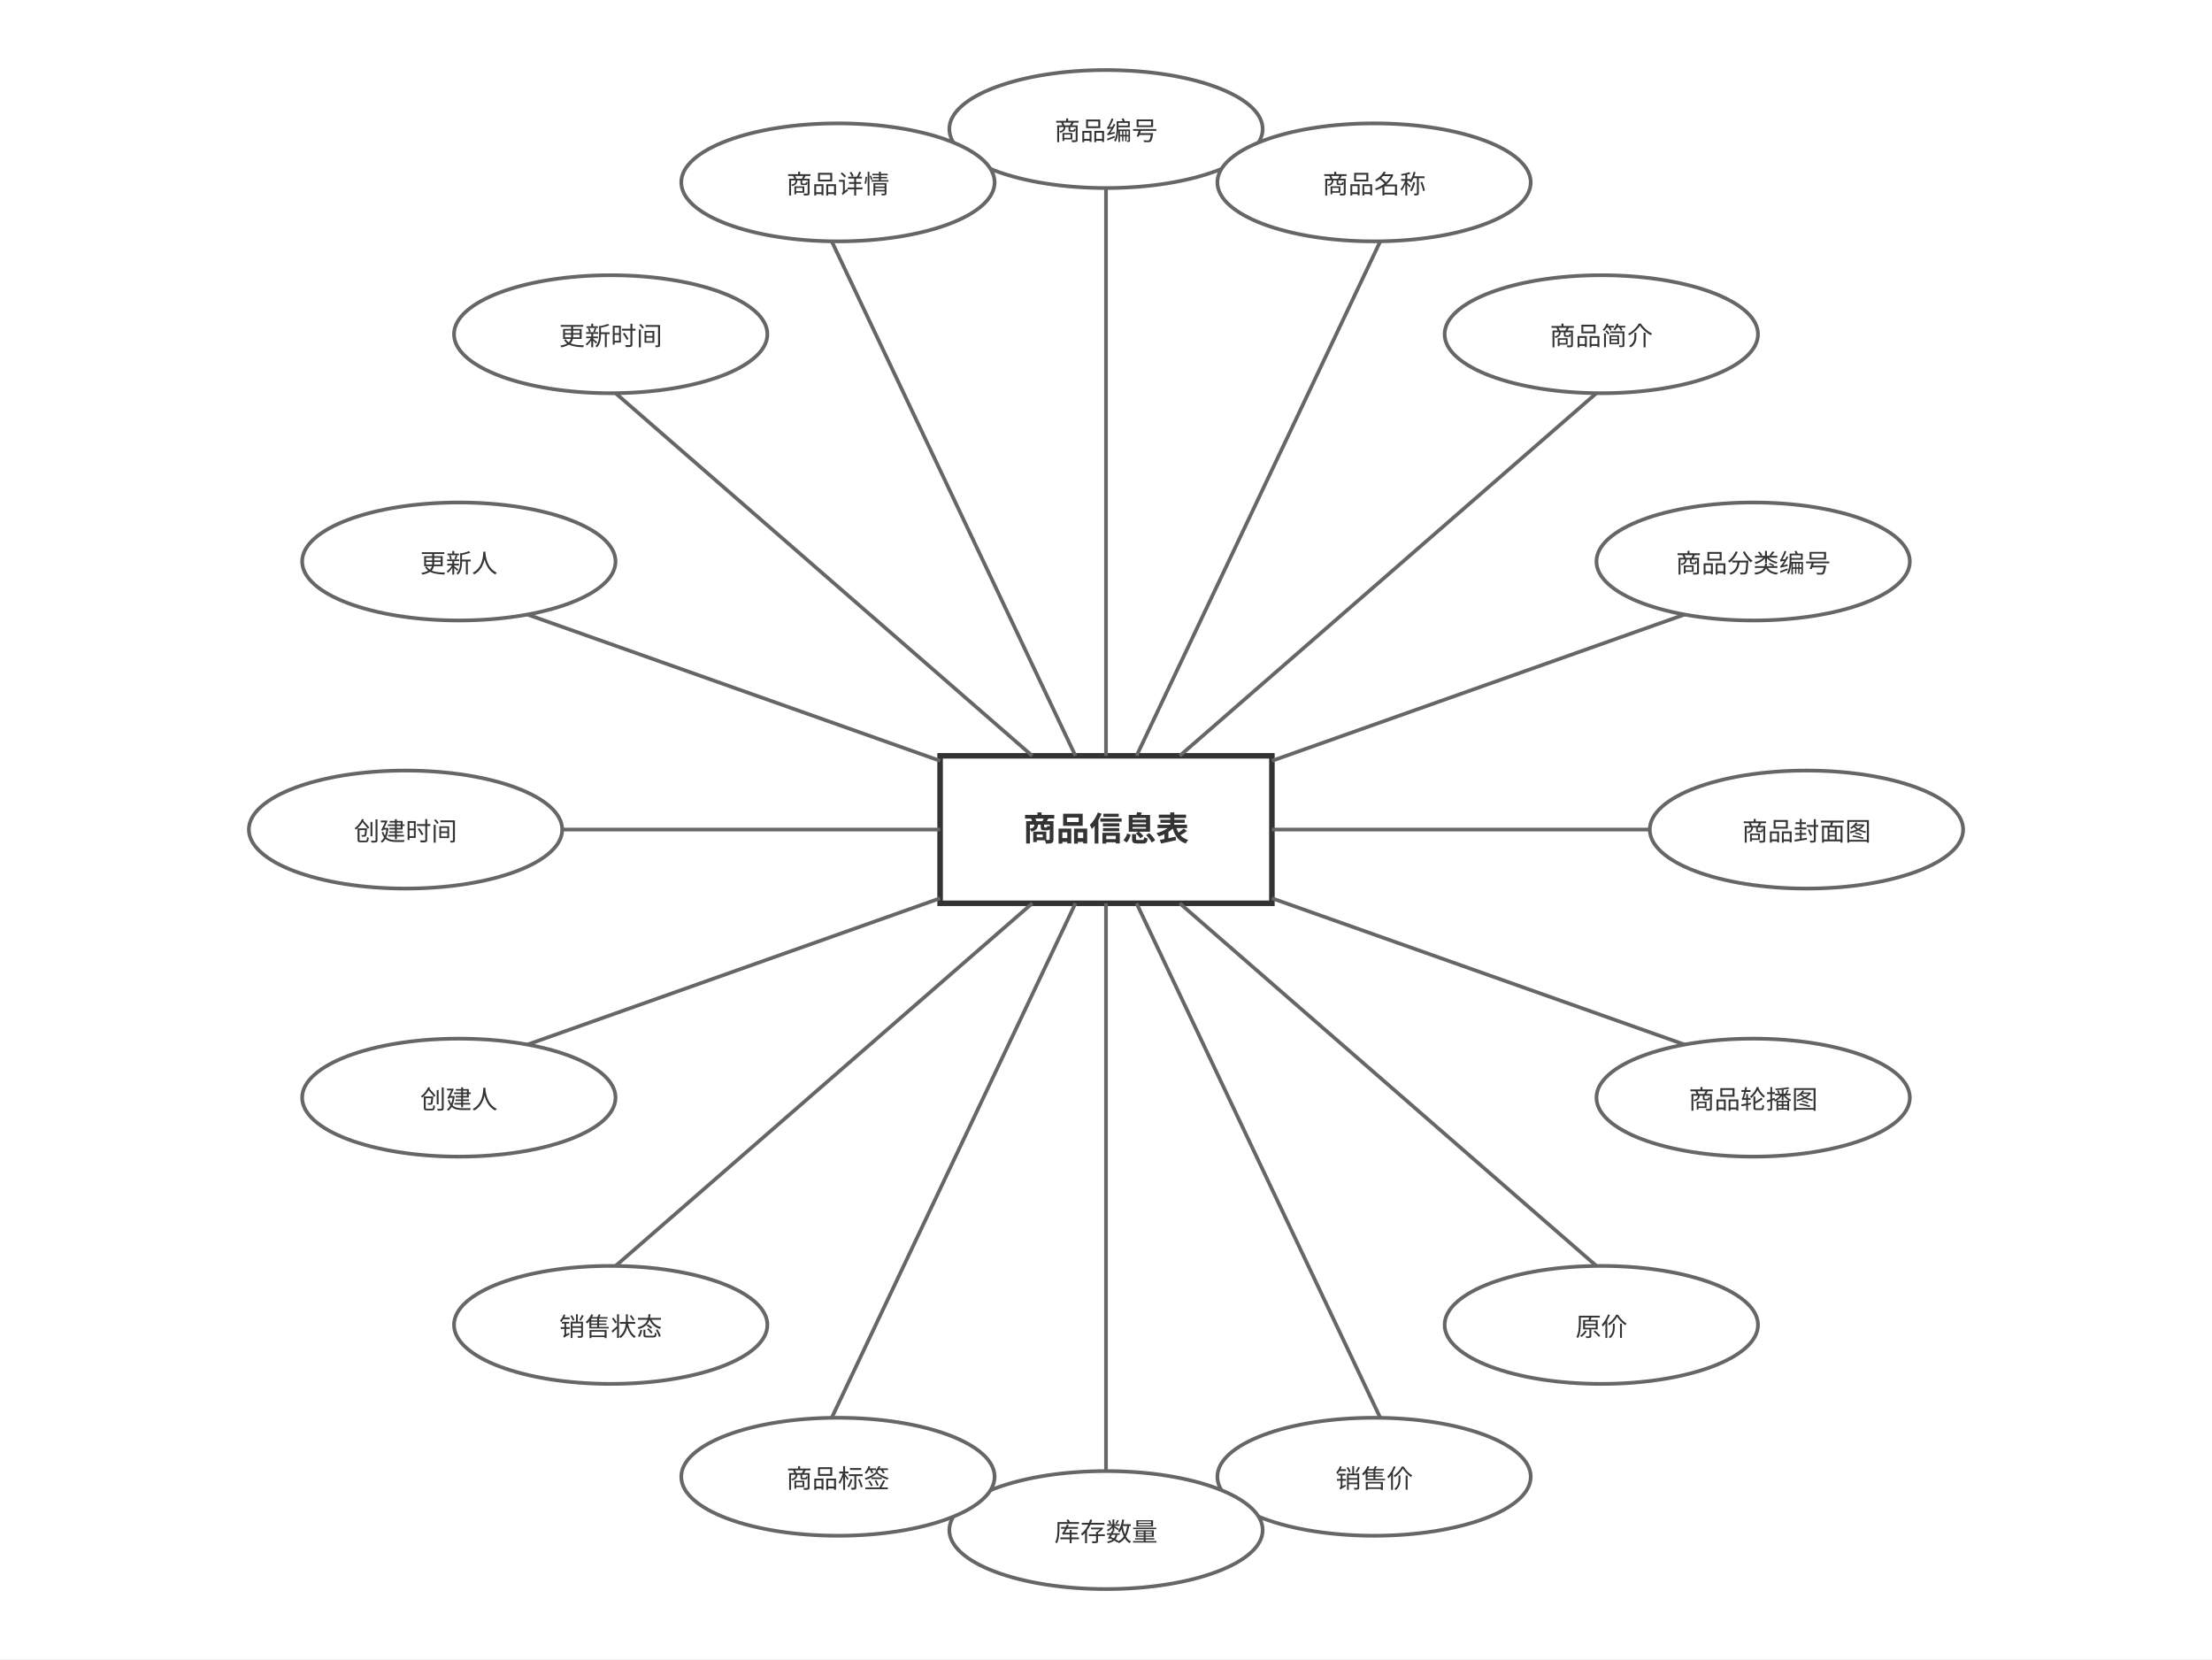
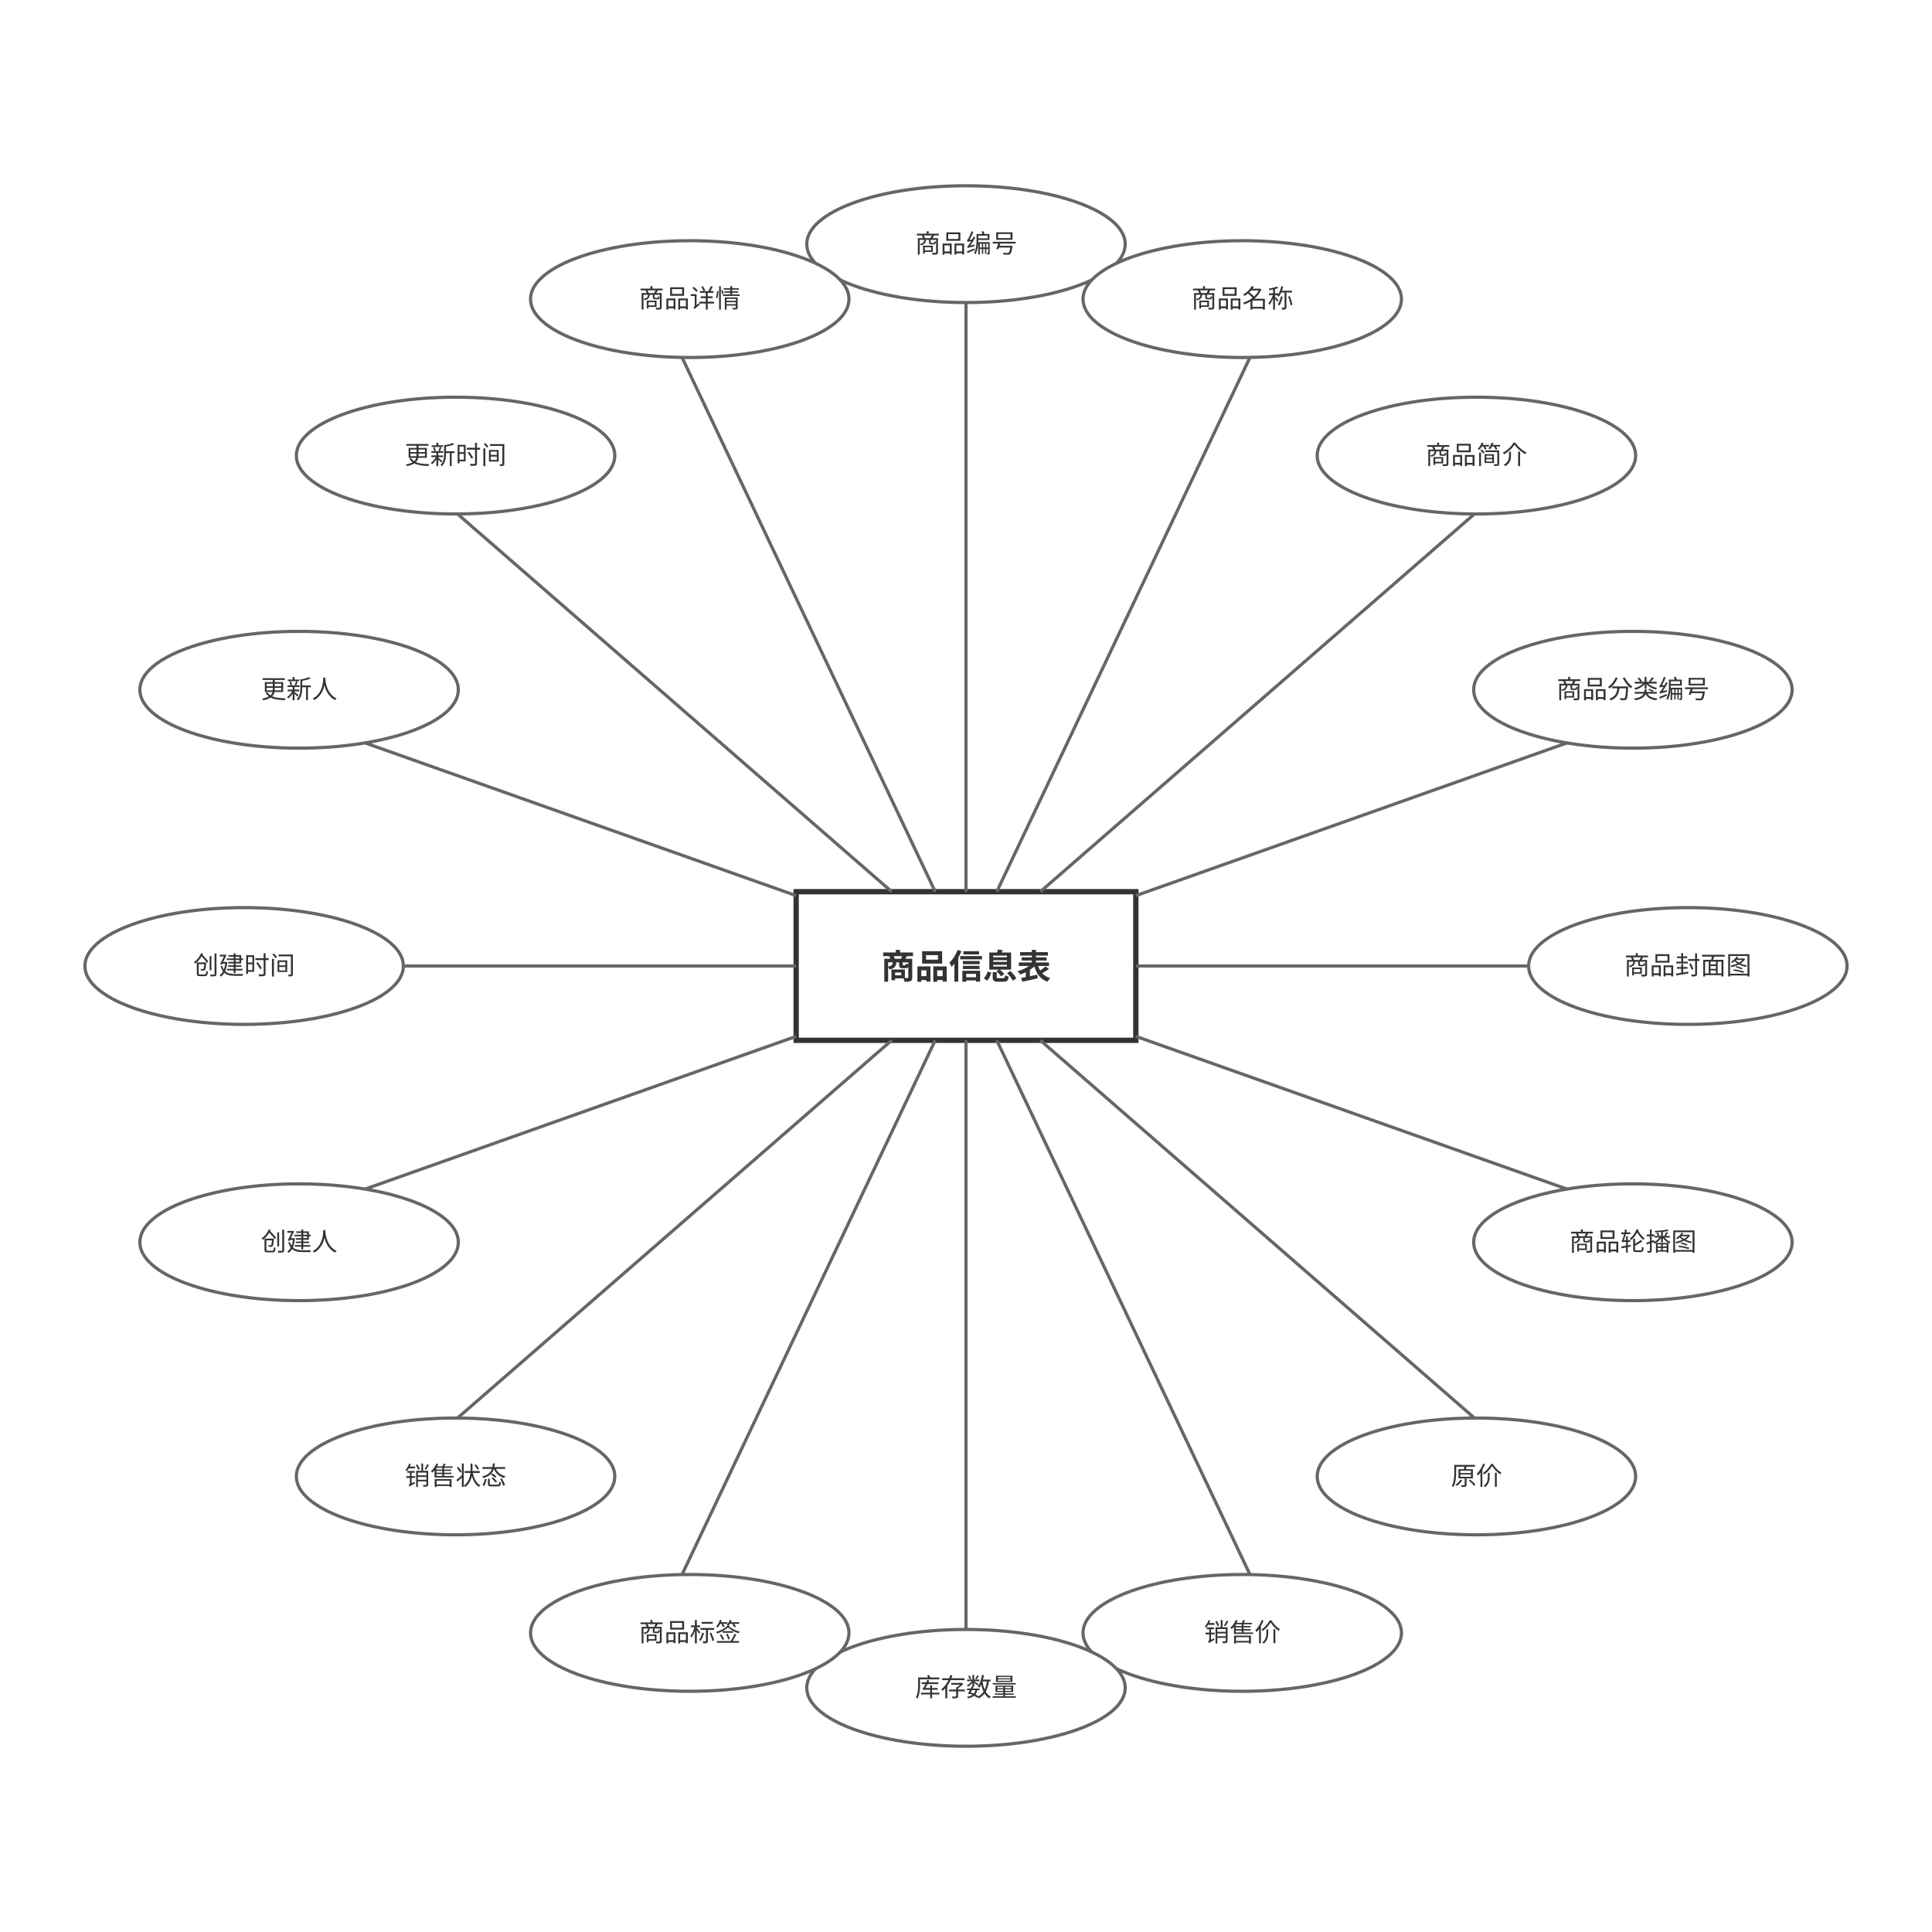
- <svg xmlns="http://www.w3.org/2000/svg" width="1200" height="900" viewBox="0 0 1200 900">
-   <rect width="1200" height="900" fill="#ffffff" />
-   <rect x="510.0" y="410.0" width="180" height="80" fill="#fff" stroke="#333" stroke-width="3" />
-   <text x="600.0" y="456.0" text-anchor="middle" font-family="Microsoft YaHei, SimHei, Arial" font-size="18" font-weight="bold" fill="#333">商品信息表</text>
-   <line x1="600.0" y1="410.0" x2="600.0" y2="38.0" stroke="#666" stroke-width="2" />
-   <ellipse cx="600.0" cy="70.0" rx="85" ry="32" fill="#fff" stroke="#666" stroke-width="2" />
-   <text x="600.0" y="76.0" text-anchor="middle" font-family="Microsoft YaHei, SimHei, Arial" font-size="14" fill="#333">商品编号</text>
-   <line x1="616.569" y1="410.0" x2="777.948" y2="69.362" stroke="#666" stroke-width="2" />
-   <ellipse cx="745.42" cy="98.926" rx="85" ry="32" fill="#fff" stroke="#666" stroke-width="2" />
-   <text x="745.42" y="104.926" text-anchor="middle" font-family="Microsoft YaHei, SimHei, Arial" font-size="14" fill="#333">商品名称</text>
-   <line x1="640.0" y1="410.0" x2="928.805" y2="158.672" stroke="#666" stroke-width="2" />
-   <ellipse cx="868.701" cy="181.299" rx="85" ry="32" fill="#fff" stroke="#666" stroke-width="2" />
-   <text x="868.701" y="187.299" text-anchor="middle" font-family="Microsoft YaHei, SimHei, Arial" font-size="14" fill="#333">商品简介</text>
-   <line x1="690.0" y1="412.721" x2="1029.604" y2="292.334" stroke="#666" stroke-width="2" />
-   <ellipse cx="951.074" cy="304.58" rx="85" ry="32" fill="#fff" stroke="#666" stroke-width="2" />
-   <text x="951.074" y="310.58" text-anchor="middle" font-family="Microsoft YaHei, SimHei, Arial" font-size="14" fill="#333">商品分类编号</text>
-   <line x1="690.0" y1="450.0" x2="1065.0" y2="450.0" stroke="#666" stroke-width="2" />
-   <ellipse cx="980.0" cy="450.0" rx="85" ry="32" fill="#fff" stroke="#666" stroke-width="2" />
-   <text x="980.0" y="456.0" text-anchor="middle" font-family="Microsoft YaHei, SimHei, Arial" font-size="14" fill="#333">商品封面图</text>
-   <line x1="690.0" y1="487.279" x2="1029.604" y2="607.666" stroke="#666" stroke-width="2" />
-   <ellipse cx="951.074" cy="595.42" rx="85" ry="32" fill="#fff" stroke="#666" stroke-width="2" />
-   <text x="951.074" y="601.42" text-anchor="middle" font-family="Microsoft YaHei, SimHei, Arial" font-size="14" fill="#333">商品轮播图</text>
-   <line x1="640.0" y1="490.0" x2="928.805" y2="741.328" stroke="#666" stroke-width="2" />
-   <ellipse cx="868.701" cy="718.701" rx="85" ry="32" fill="#fff" stroke="#666" stroke-width="2" />
-   <text x="868.701" y="724.701" text-anchor="middle" font-family="Microsoft YaHei, SimHei, Arial" font-size="14" fill="#333">原价</text>
-   <line x1="616.569" y1="490.0" x2="777.948" y2="830.638" stroke="#666" stroke-width="2" />
-   <ellipse cx="745.42" cy="801.074" rx="85" ry="32" fill="#fff" stroke="#666" stroke-width="2" />
-   <text x="745.42" y="807.074" text-anchor="middle" font-family="Microsoft YaHei, SimHei, Arial" font-size="14" fill="#333">销售价</text>
-   <line x1="600.0" y1="490.0" x2="600.0" y2="862.0" stroke="#666" stroke-width="2" />
-   <ellipse cx="600.0" cy="830.0" rx="85" ry="32" fill="#fff" stroke="#666" stroke-width="2" />
-   <text x="600.0" y="836.0" text-anchor="middle" font-family="Microsoft YaHei, SimHei, Arial" font-size="14" fill="#333">库存数量</text>
-   <line x1="583.431" y1="490.0" x2="422.052" y2="830.638" stroke="#666" stroke-width="2" />
-   <ellipse cx="454.58" cy="801.074" rx="85" ry="32" fill="#fff" stroke="#666" stroke-width="2" />
-   <text x="454.58" y="807.074" text-anchor="middle" font-family="Microsoft YaHei, SimHei, Arial" font-size="14" fill="#333">商品标签</text>
-   <line x1="560.0" y1="490.0" x2="271.195" y2="741.328" stroke="#666" stroke-width="2" />
-   <ellipse cx="331.299" cy="718.701" rx="85" ry="32" fill="#fff" stroke="#666" stroke-width="2" />
-   <text x="331.299" y="724.701" text-anchor="middle" font-family="Microsoft YaHei, SimHei, Arial" font-size="14" fill="#333">销售状态</text>
-   <line x1="510.0" y1="487.279" x2="170.396" y2="607.666" stroke="#666" stroke-width="2" />
-   <ellipse cx="248.926" cy="595.42" rx="85" ry="32" fill="#fff" stroke="#666" stroke-width="2" />
-   <text x="248.926" y="601.42" text-anchor="middle" font-family="Microsoft YaHei, SimHei, Arial" font-size="14" fill="#333">创建人</text>
-   <line x1="510.0" y1="450.0" x2="135.0" y2="450" stroke="#666" stroke-width="2" />
-   <ellipse cx="220.0" cy="450" rx="85" ry="32" fill="#fff" stroke="#666" stroke-width="2" />
-   <text x="220.0" y="456" text-anchor="middle" font-family="Microsoft YaHei, SimHei, Arial" font-size="14" fill="#333">创建时间</text>
-   <line x1="510.0" y1="412.721" x2="170.396" y2="292.334" stroke="#666" stroke-width="2" />
-   <ellipse cx="248.926" cy="304.58" rx="85" ry="32" fill="#fff" stroke="#666" stroke-width="2" />
-   <text x="248.926" y="310.58" text-anchor="middle" font-family="Microsoft YaHei, SimHei, Arial" font-size="14" fill="#333">更新人</text>
-   <line x1="560.0" y1="410.0" x2="271.195" y2="158.672" stroke="#666" stroke-width="2" />
-   <ellipse cx="331.299" cy="181.299" rx="85" ry="32" fill="#fff" stroke="#666" stroke-width="2" />
-   <text x="331.299" y="187.299" text-anchor="middle" font-family="Microsoft YaHei, SimHei, Arial" font-size="14" fill="#333">更新时间</text>
-   <line x1="583.431" y1="410.0" x2="422.052" y2="69.362" stroke="#666" stroke-width="2" />
-   <ellipse cx="454.58" cy="98.926" rx="85" ry="32" fill="#fff" stroke="#666" stroke-width="2" />
-   <text x="454.58" y="104.926" text-anchor="middle" font-family="Microsoft YaHei, SimHei, Arial" font-size="14" fill="#333">商品详情</text>
+ <svg xmlns="http://www.w3.org/2000/svg" width="1820" height="1820" viewBox="0 0 1820 1820">
+   <rect width="1820" height="1820" fill="#ffffff" />
+   <rect x="750.0" y="840.0" width="320" height="140" fill="#fff" stroke="#333" stroke-width="5" />
+   <text x="910.0" y="922.0" text-anchor="middle" font-family="Microsoft YaHei, SimHei, Arial" font-size="32" font-weight="bold" fill="#333">商品信息表</text>
+   <line x1="910.0" y1="840.0" x2="910.0" y2="175.0" stroke="#666" stroke-width="3" />
+   <ellipse cx="910.0" cy="230.0" rx="150" ry="55" fill="#fff" stroke="#666" stroke-width="3" />
+   <text x="910.0" y="238.0" text-anchor="middle" font-family="Microsoft YaHei, SimHei, Arial" font-size="24" fill="#333">商品编号</text>
+   <line x1="938.995" y1="840.0" x2="1227.627" y2="230.949" stroke="#666" stroke-width="3" />
+   <ellipse cx="1170.225" cy="281.762" rx="150" ry="55" fill="#fff" stroke="#666" stroke-width="3" />
+   <text x="1170.225" y="289.762" text-anchor="middle" font-family="Microsoft YaHei, SimHei, Arial" font-size="24" fill="#333">商品名称</text>
+   <line x1="980.0" y1="840.0" x2="1496.899" y2="390.277" stroke="#666" stroke-width="3" />
+   <ellipse cx="1390.833" cy="429.167" rx="150" ry="55" fill="#fff" stroke="#666" stroke-width="3" />
+   <text x="1390.833" y="437.167" text-anchor="middle" font-family="Microsoft YaHei, SimHei, Arial" font-size="24" fill="#333">商品简介</text>
+   <line x1="1070.0" y1="843.726" x2="1676.82" y2="628.728" stroke="#666" stroke-width="3" />
+   <ellipse cx="1538.238" cy="649.775" rx="150" ry="55" fill="#fff" stroke="#666" stroke-width="3" />
+   <text x="1538.238" y="657.775" text-anchor="middle" font-family="Microsoft YaHei, SimHei, Arial" font-size="24" fill="#333">商品分类编号</text>
+   <line x1="1070.0" y1="910.0" x2="1740.0" y2="910.0" stroke="#666" stroke-width="3" />
+   <ellipse cx="1590.0" cy="910.0" rx="150" ry="55" fill="#fff" stroke="#666" stroke-width="3" />
+   <text x="1590.0" y="918.0" text-anchor="middle" font-family="Microsoft YaHei, SimHei, Arial" font-size="24" fill="#333">商品封面图</text>
+   <line x1="1070.0" y1="976.274" x2="1676.82" y2="1191.272" stroke="#666" stroke-width="3" />
+   <ellipse cx="1538.238" cy="1170.225" rx="150" ry="55" fill="#fff" stroke="#666" stroke-width="3" />
+   <text x="1538.238" y="1178.225" text-anchor="middle" font-family="Microsoft YaHei, SimHei, Arial" font-size="24" fill="#333">商品轮播图</text>
+   <line x1="980.0" y1="980.0" x2="1496.899" y2="1429.723" stroke="#666" stroke-width="3" />
+   <ellipse cx="1390.833" cy="1390.833" rx="150" ry="55" fill="#fff" stroke="#666" stroke-width="3" />
+   <text x="1390.833" y="1398.833" text-anchor="middle" font-family="Microsoft YaHei, SimHei, Arial" font-size="24" fill="#333">原价</text>
+   <line x1="938.995" y1="980.0" x2="1227.627" y2="1589.051" stroke="#666" stroke-width="3" />
+   <ellipse cx="1170.225" cy="1538.238" rx="150" ry="55" fill="#fff" stroke="#666" stroke-width="3" />
+   <text x="1170.225" y="1546.238" text-anchor="middle" font-family="Microsoft YaHei, SimHei, Arial" font-size="24" fill="#333">销售价</text>
+   <line x1="910.0" y1="980.0" x2="910.0" y2="1645.0" stroke="#666" stroke-width="3" />
+   <ellipse cx="910.0" cy="1590.0" rx="150" ry="55" fill="#fff" stroke="#666" stroke-width="3" />
+   <text x="910.0" y="1598.0" text-anchor="middle" font-family="Microsoft YaHei, SimHei, Arial" font-size="24" fill="#333">库存数量</text>
+   <line x1="881.005" y1="980.0" x2="592.373" y2="1589.051" stroke="#666" stroke-width="3" />
+   <ellipse cx="649.775" cy="1538.238" rx="150" ry="55" fill="#fff" stroke="#666" stroke-width="3" />
+   <text x="649.775" y="1546.238" text-anchor="middle" font-family="Microsoft YaHei, SimHei, Arial" font-size="24" fill="#333">商品标签</text>
+   <line x1="840.0" y1="980.0" x2="323.101" y2="1429.723" stroke="#666" stroke-width="3" />
+   <ellipse cx="429.167" cy="1390.833" rx="150" ry="55" fill="#fff" stroke="#666" stroke-width="3" />
+   <text x="429.167" y="1398.833" text-anchor="middle" font-family="Microsoft YaHei, SimHei, Arial" font-size="24" fill="#333">销售状态</text>
+   <line x1="750.0" y1="976.274" x2="143.18" y2="1191.272" stroke="#666" stroke-width="3" />
+   <ellipse cx="281.762" cy="1170.225" rx="150" ry="55" fill="#fff" stroke="#666" stroke-width="3" />
+   <text x="281.762" y="1178.225" text-anchor="middle" font-family="Microsoft YaHei, SimHei, Arial" font-size="24" fill="#333">创建人</text>
+   <line x1="750.0" y1="910.0" x2="80.0" y2="910" stroke="#666" stroke-width="3" />
+   <ellipse cx="230.0" cy="910" rx="150" ry="55" fill="#fff" stroke="#666" stroke-width="3" />
+   <text x="230.0" y="918" text-anchor="middle" font-family="Microsoft YaHei, SimHei, Arial" font-size="24" fill="#333">创建时间</text>
+   <line x1="750.0" y1="843.726" x2="143.18" y2="628.728" stroke="#666" stroke-width="3" />
+   <ellipse cx="281.762" cy="649.775" rx="150" ry="55" fill="#fff" stroke="#666" stroke-width="3" />
+   <text x="281.762" y="657.775" text-anchor="middle" font-family="Microsoft YaHei, SimHei, Arial" font-size="24" fill="#333">更新人</text>
+   <line x1="840.0" y1="840.0" x2="323.101" y2="390.277" stroke="#666" stroke-width="3" />
+   <ellipse cx="429.167" cy="429.167" rx="150" ry="55" fill="#fff" stroke="#666" stroke-width="3" />
+   <text x="429.167" y="437.167" text-anchor="middle" font-family="Microsoft YaHei, SimHei, Arial" font-size="24" fill="#333">更新时间</text>
+   <line x1="881.005" y1="840.0" x2="592.373" y2="230.949" stroke="#666" stroke-width="3" />
+   <ellipse cx="649.775" cy="281.762" rx="150" ry="55" fill="#fff" stroke="#666" stroke-width="3" />
+   <text x="649.775" y="289.762" text-anchor="middle" font-family="Microsoft YaHei, SimHei, Arial" font-size="24" fill="#333">商品详情</text>
</svg>
